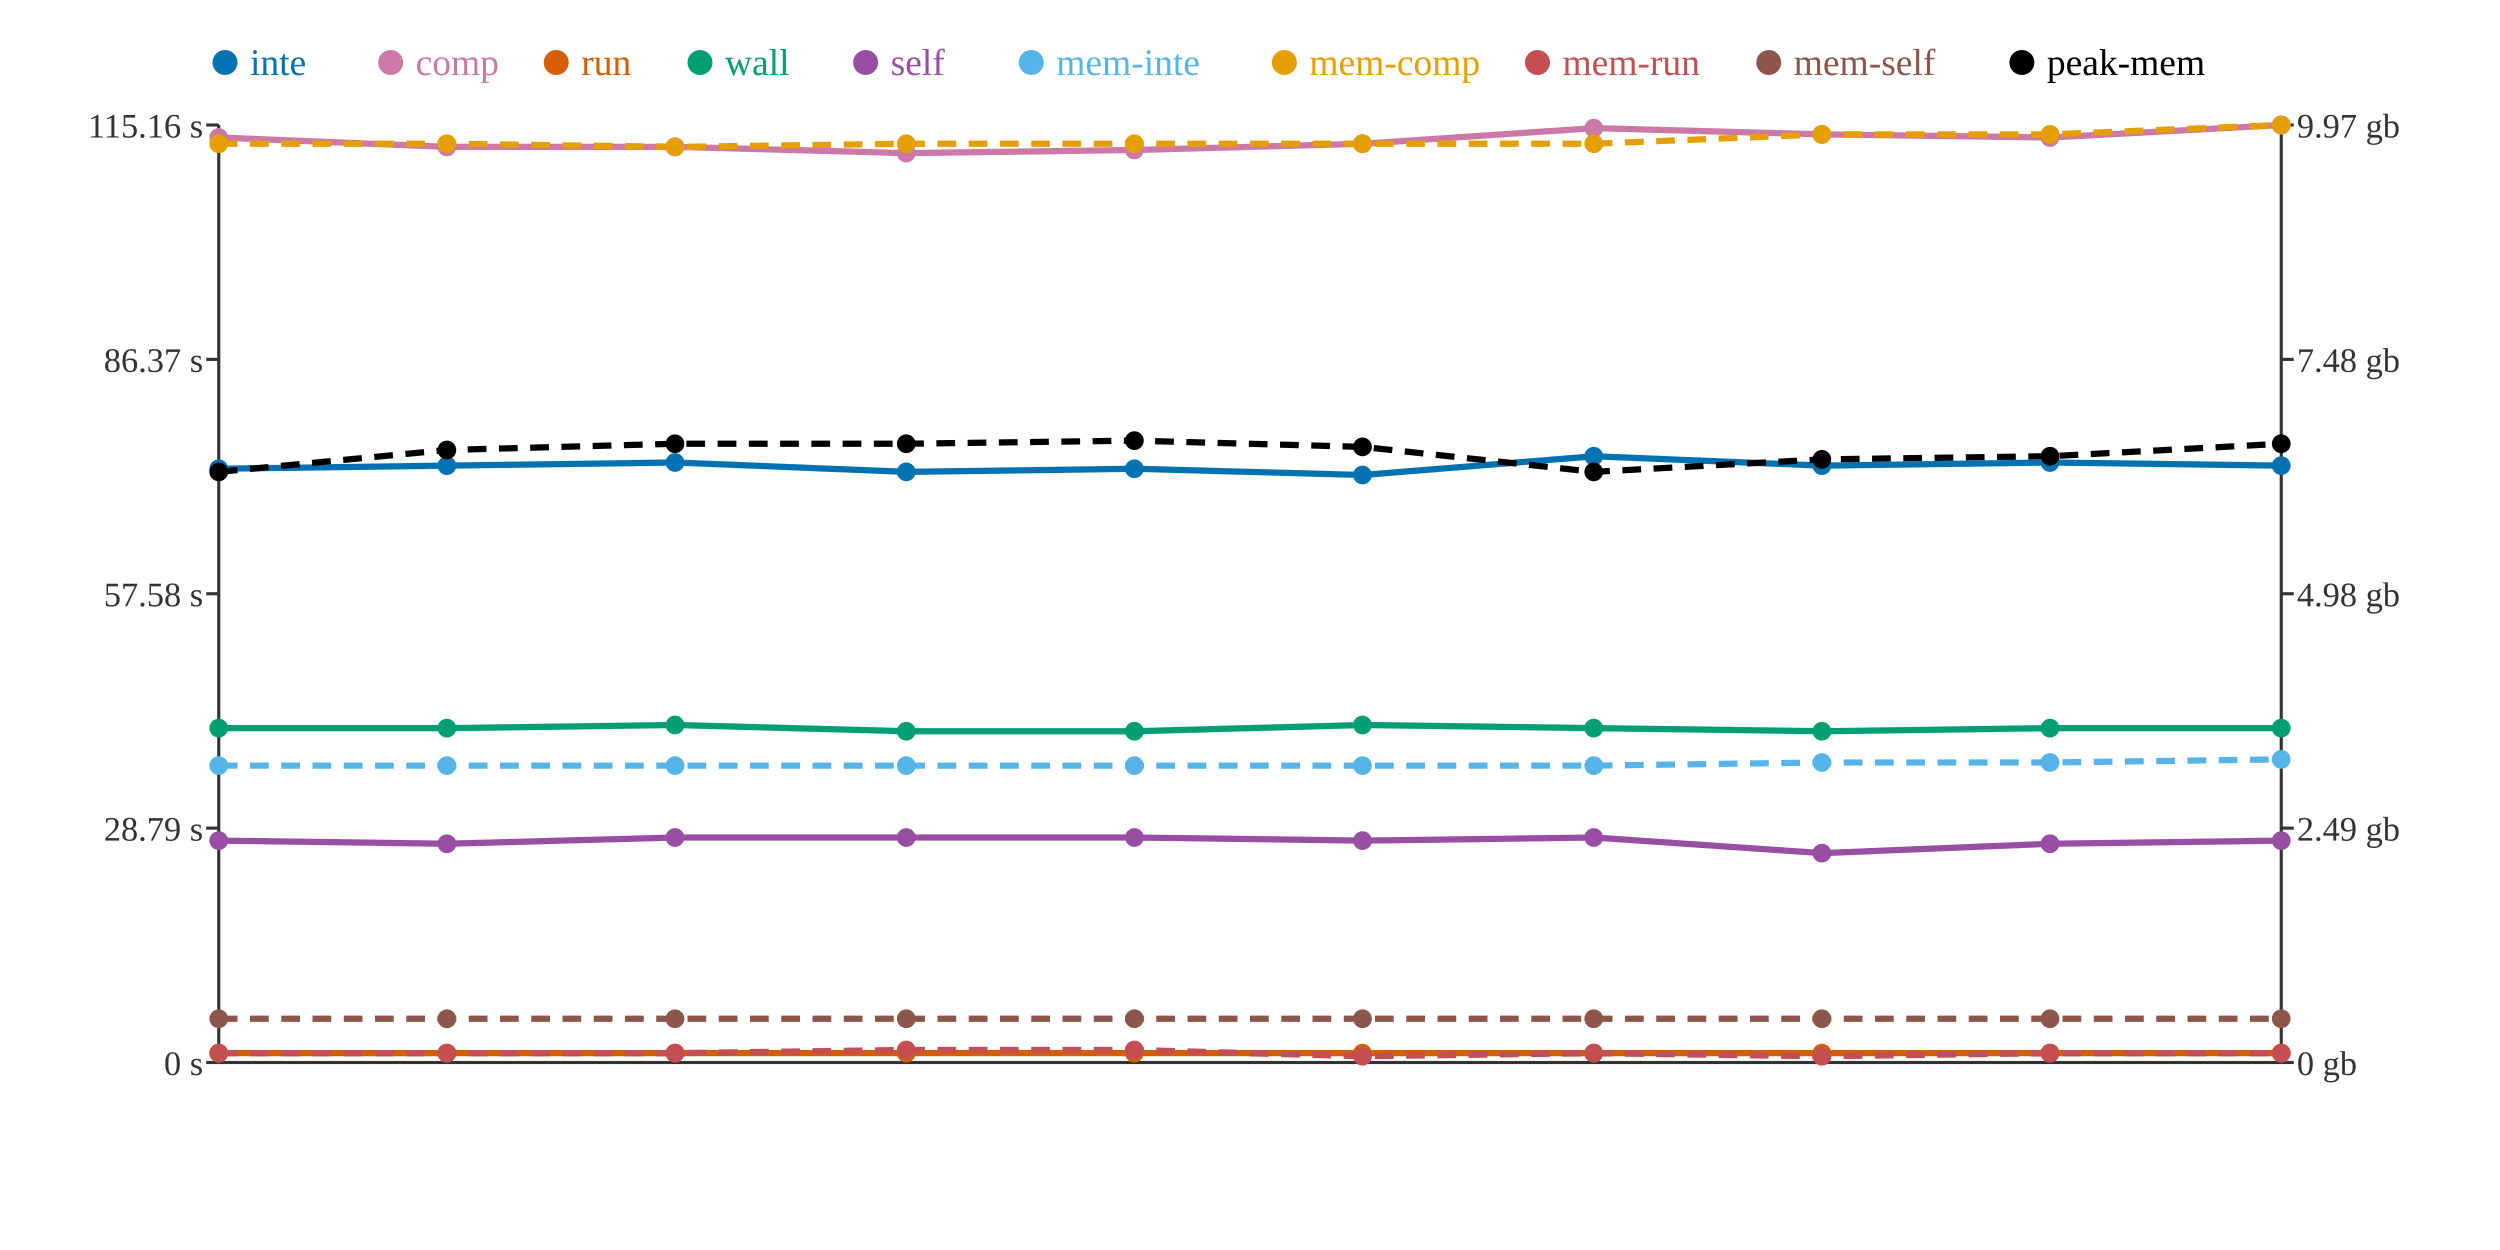
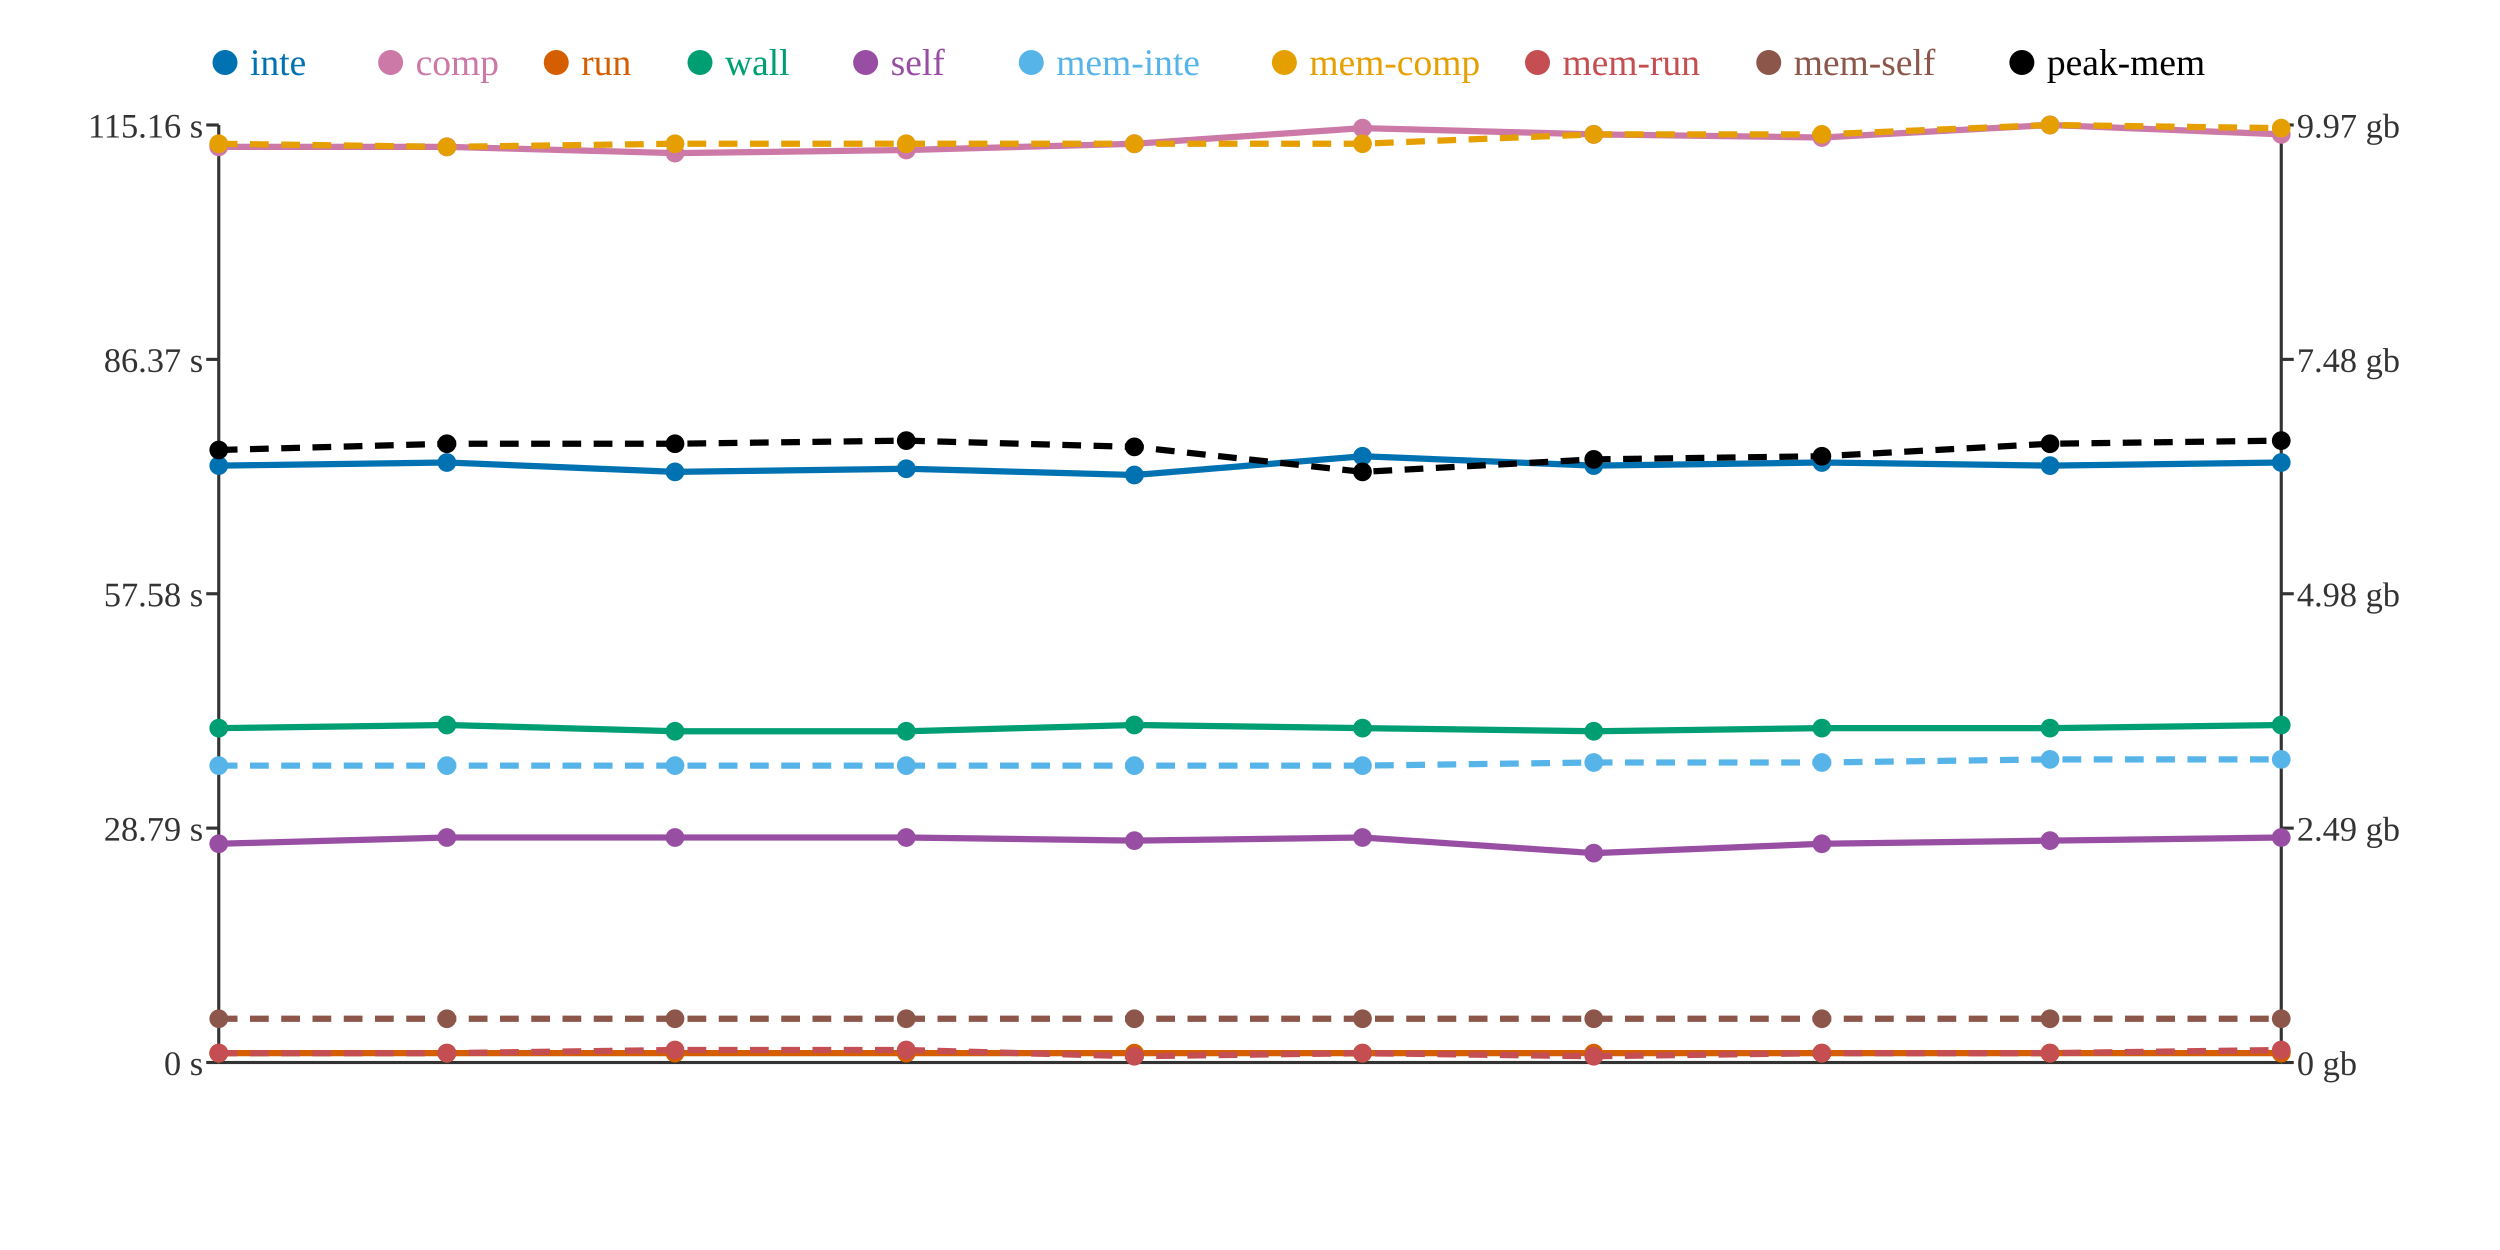
<svg xmlns="http://www.w3.org/2000/svg" width="800" height="400">
  <rect width="800" height="400" fill="white" />
  <line x1="70" y1="40" x2="70" y2="340" stroke="#333" stroke-width="1" />
  <line x1="70" y1="340" x2="730" y2="340" stroke="#333" stroke-width="1" />
  <line x1="730" y1="40" x2="730" y2="340" stroke="#333" stroke-width="1" />
  <line x1="66" y1="340" x2="70" y2="340" stroke="#333" stroke-width="1" />
  <text x="65" y="344" text-anchor="end" font-size="11" fill="#333">0 s</text>
  <line x1="66" y1="265" x2="70" y2="265" stroke="#333" stroke-width="1" />
  <text x="65" y="269" text-anchor="end" font-size="11" fill="#333">28.79 s</text>
  <line x1="66" y1="190" x2="70" y2="190" stroke="#333" stroke-width="1" />
  <text x="65" y="194" text-anchor="end" font-size="11" fill="#333">57.58 s</text>
  <line x1="66" y1="115" x2="70" y2="115" stroke="#333" stroke-width="1" />
  <text x="65" y="119" text-anchor="end" font-size="11" fill="#333">86.37 s</text>
  <line x1="66" y1="40" x2="70" y2="40" stroke="#333" stroke-width="1" />
  <text x="65" y="44" text-anchor="end" font-size="11" fill="#333">115.16 s</text>
  <line x1="730" y1="340" x2="734" y2="340" stroke="#333" stroke-width="1" />
  <text x="735" y="344" text-anchor="start" font-size="11" fill="#333">0 gb</text>
  <line x1="730" y1="265" x2="734" y2="265" stroke="#333" stroke-width="1" />
  <text x="735" y="269" text-anchor="start" font-size="11" fill="#333">2.49 gb</text>
  <line x1="730" y1="190" x2="734" y2="190" stroke="#333" stroke-width="1" />
  <text x="735" y="194" text-anchor="start" font-size="11" fill="#333">4.98 gb</text>
  <line x1="730" y1="115" x2="734" y2="115" stroke="#333" stroke-width="1" />
  <text x="735" y="119" text-anchor="start" font-size="11" fill="#333">7.48 gb</text>
  <line x1="730" y1="40" x2="734" y2="40" stroke="#333" stroke-width="1" />
  <text x="735" y="44" text-anchor="start" font-size="11" fill="#333">9.97 gb</text>
-   <polyline points="70,150 143,149 216,148 290,151 363,150 436,152 510,146 583,149 656,148 730,149" fill="none" stroke="#0072B2" stroke-width="2" />
-   <polyline points="70,44 143,47 216,47 290,49 363,48 436,46 510,41 583,43 656,44 730,40" fill="none" stroke="#CC79A7" stroke-width="2" />
+   <polyline points="70,149 143,148 216,151 290,150 363,152 436,146 510,149 583,148 656,149 730,148" fill="none" stroke="#0072B2" stroke-width="2" />
+   <polyline points="70,47 143,47 216,49 290,48 363,46 436,41 510,43 583,44 656,40 730,43" fill="none" stroke="#CC79A7" stroke-width="2" />
  <polyline points="70,337 143,337 216,337 290,337 363,337 436,337 510,337 583,337 656,337 730,337" fill="none" stroke="#D55E00" stroke-width="2" />
-   <polyline points="70,233 143,233 216,232 290,234 363,234 436,232 510,233 583,234 656,233 730,233" fill="none" stroke="#009E73" stroke-width="2" />
-   <polyline points="70,269 143,270 216,268 290,268 363,268 436,269 510,268 583,273 656,270 730,269" fill="none" stroke="#984EA3" stroke-width="2" />
-   <polyline points="70,245 143,245 216,245 290,245 363,245 436,245 510,245 583,244 656,244 730,243" fill="none" stroke="#56B4E9" stroke-width="2" stroke-dasharray="6 4" />
-   <polyline points="70,46 143,46 216,47 290,46 363,46 436,46 510,46 583,43 656,43 730,40" fill="none" stroke="#E69F00" stroke-width="2" stroke-dasharray="6 4" />
-   <polyline points="70,337 143,337 216,337 290,336 363,336 436,338 510,337 583,338 656,337 730,337" fill="none" stroke="#C44E52" stroke-width="2" stroke-dasharray="6 4" />
+   <polyline points="70,233 143,232 216,234 290,234 363,232 436,233 510,234 583,233 656,233 730,232" fill="none" stroke="#009E73" stroke-width="2" />
+   <polyline points="70,270 143,268 216,268 290,268 363,269 436,268 510,273 583,270 656,269 730,268" fill="none" stroke="#984EA3" stroke-width="2" />
+   <polyline points="70,245 143,245 216,245 290,245 363,245 436,245 510,244 583,244 656,243 730,243" fill="none" stroke="#56B4E9" stroke-width="2" stroke-dasharray="6 4" />
+   <polyline points="70,46 143,47 216,46 290,46 363,46 436,46 510,43 583,43 656,40 730,41" fill="none" stroke="#E69F00" stroke-width="2" stroke-dasharray="6 4" />
+   <polyline points="70,337 143,337 216,336 290,336 363,338 436,337 510,338 583,337 656,337 730,336" fill="none" stroke="#C44E52" stroke-width="2" stroke-dasharray="6 4" />
  <polyline points="70,326 143,326 216,326 290,326 363,326 436,326 510,326 583,326 656,326 730,326" fill="none" stroke="#8C564B" stroke-width="2" stroke-dasharray="6 4" />
-   <polyline points="70,151 143,144 216,142 290,142 363,141 436,143 510,151 583,147 656,146 730,142" fill="none" stroke="#000000" stroke-width="2" stroke-dasharray="6 4" />
-   <circle cx="70" cy="150" r="3" fill="#0072B2" />
-   <circle cx="70" cy="44" r="3" fill="#CC79A7" />
+   <polyline points="70,144 143,142 216,142 290,141 363,143 436,151 510,147 583,146 656,142 730,141" fill="none" stroke="#000000" stroke-width="2" stroke-dasharray="6 4" />
+   <circle cx="70" cy="149" r="3" fill="#0072B2" />
+   <circle cx="70" cy="47" r="3" fill="#CC79A7" />
  <circle cx="70" cy="337" r="3" fill="#D55E00" />
  <circle cx="70" cy="233" r="3" fill="#009E73" />
-   <circle cx="70" cy="269" r="3" fill="#984EA3" />
+   <circle cx="70" cy="270" r="3" fill="#984EA3" />
  <circle cx="70" cy="245" r="3" fill="#56B4E9" />
  <circle cx="70" cy="46" r="3" fill="#E69F00" />
  <circle cx="70" cy="337" r="3" fill="#C44E52" />
  <circle cx="70" cy="326" r="3" fill="#8C564B" />
-   <circle cx="70" cy="151" r="3" fill="#000000" />
-   <circle cx="143" cy="149" r="3" fill="#0072B2" />
+   <circle cx="70" cy="144" r="3" fill="#000000" />
+   <circle cx="143" cy="148" r="3" fill="#0072B2" />
  <circle cx="143" cy="47" r="3" fill="#CC79A7" />
  <circle cx="143" cy="337" r="3" fill="#D55E00" />
-   <circle cx="143" cy="233" r="3" fill="#009E73" />
-   <circle cx="143" cy="270" r="3" fill="#984EA3" />
+   <circle cx="143" cy="232" r="3" fill="#009E73" />
+   <circle cx="143" cy="268" r="3" fill="#984EA3" />
  <circle cx="143" cy="245" r="3" fill="#56B4E9" />
-   <circle cx="143" cy="46" r="3" fill="#E69F00" />
+   <circle cx="143" cy="47" r="3" fill="#E69F00" />
  <circle cx="143" cy="337" r="3" fill="#C44E52" />
  <circle cx="143" cy="326" r="3" fill="#8C564B" />
-   <circle cx="143" cy="144" r="3" fill="#000000" />
-   <circle cx="216" cy="148" r="3" fill="#0072B2" />
-   <circle cx="216" cy="47" r="3" fill="#CC79A7" />
+   <circle cx="143" cy="142" r="3" fill="#000000" />
+   <circle cx="216" cy="151" r="3" fill="#0072B2" />
+   <circle cx="216" cy="49" r="3" fill="#CC79A7" />
  <circle cx="216" cy="337" r="3" fill="#D55E00" />
-   <circle cx="216" cy="232" r="3" fill="#009E73" />
+   <circle cx="216" cy="234" r="3" fill="#009E73" />
  <circle cx="216" cy="268" r="3" fill="#984EA3" />
  <circle cx="216" cy="245" r="3" fill="#56B4E9" />
-   <circle cx="216" cy="47" r="3" fill="#E69F00" />
-   <circle cx="216" cy="337" r="3" fill="#C44E52" />
+   <circle cx="216" cy="46" r="3" fill="#E69F00" />
+   <circle cx="216" cy="336" r="3" fill="#C44E52" />
  <circle cx="216" cy="326" r="3" fill="#8C564B" />
  <circle cx="216" cy="142" r="3" fill="#000000" />
-   <circle cx="290" cy="151" r="3" fill="#0072B2" />
-   <circle cx="290" cy="49" r="3" fill="#CC79A7" />
+   <circle cx="290" cy="150" r="3" fill="#0072B2" />
+   <circle cx="290" cy="48" r="3" fill="#CC79A7" />
  <circle cx="290" cy="337" r="3" fill="#D55E00" />
  <circle cx="290" cy="234" r="3" fill="#009E73" />
  <circle cx="290" cy="268" r="3" fill="#984EA3" />
  <circle cx="290" cy="245" r="3" fill="#56B4E9" />
  <circle cx="290" cy="46" r="3" fill="#E69F00" />
  <circle cx="290" cy="336" r="3" fill="#C44E52" />
  <circle cx="290" cy="326" r="3" fill="#8C564B" />
-   <circle cx="290" cy="142" r="3" fill="#000000" />
-   <circle cx="363" cy="150" r="3" fill="#0072B2" />
-   <circle cx="363" cy="48" r="3" fill="#CC79A7" />
+   <circle cx="290" cy="141" r="3" fill="#000000" />
+   <circle cx="363" cy="152" r="3" fill="#0072B2" />
+   <circle cx="363" cy="46" r="3" fill="#CC79A7" />
  <circle cx="363" cy="337" r="3" fill="#D55E00" />
-   <circle cx="363" cy="234" r="3" fill="#009E73" />
-   <circle cx="363" cy="268" r="3" fill="#984EA3" />
+   <circle cx="363" cy="232" r="3" fill="#009E73" />
+   <circle cx="363" cy="269" r="3" fill="#984EA3" />
  <circle cx="363" cy="245" r="3" fill="#56B4E9" />
  <circle cx="363" cy="46" r="3" fill="#E69F00" />
-   <circle cx="363" cy="336" r="3" fill="#C44E52" />
+   <circle cx="363" cy="338" r="3" fill="#C44E52" />
  <circle cx="363" cy="326" r="3" fill="#8C564B" />
-   <circle cx="363" cy="141" r="3" fill="#000000" />
-   <circle cx="436" cy="152" r="3" fill="#0072B2" />
-   <circle cx="436" cy="46" r="3" fill="#CC79A7" />
+   <circle cx="363" cy="143" r="3" fill="#000000" />
+   <circle cx="436" cy="146" r="3" fill="#0072B2" />
+   <circle cx="436" cy="41" r="3" fill="#CC79A7" />
  <circle cx="436" cy="337" r="3" fill="#D55E00" />
-   <circle cx="436" cy="232" r="3" fill="#009E73" />
-   <circle cx="436" cy="269" r="3" fill="#984EA3" />
+   <circle cx="436" cy="233" r="3" fill="#009E73" />
+   <circle cx="436" cy="268" r="3" fill="#984EA3" />
  <circle cx="436" cy="245" r="3" fill="#56B4E9" />
  <circle cx="436" cy="46" r="3" fill="#E69F00" />
-   <circle cx="436" cy="338" r="3" fill="#C44E52" />
+   <circle cx="436" cy="337" r="3" fill="#C44E52" />
  <circle cx="436" cy="326" r="3" fill="#8C564B" />
-   <circle cx="436" cy="143" r="3" fill="#000000" />
-   <circle cx="510" cy="146" r="3" fill="#0072B2" />
-   <circle cx="510" cy="41" r="3" fill="#CC79A7" />
+   <circle cx="436" cy="151" r="3" fill="#000000" />
+   <circle cx="510" cy="149" r="3" fill="#0072B2" />
+   <circle cx="510" cy="43" r="3" fill="#CC79A7" />
  <circle cx="510" cy="337" r="3" fill="#D55E00" />
-   <circle cx="510" cy="233" r="3" fill="#009E73" />
-   <circle cx="510" cy="268" r="3" fill="#984EA3" />
-   <circle cx="510" cy="245" r="3" fill="#56B4E9" />
-   <circle cx="510" cy="46" r="3" fill="#E69F00" />
-   <circle cx="510" cy="337" r="3" fill="#C44E52" />
+   <circle cx="510" cy="234" r="3" fill="#009E73" />
+   <circle cx="510" cy="273" r="3" fill="#984EA3" />
+   <circle cx="510" cy="244" r="3" fill="#56B4E9" />
+   <circle cx="510" cy="43" r="3" fill="#E69F00" />
+   <circle cx="510" cy="338" r="3" fill="#C44E52" />
  <circle cx="510" cy="326" r="3" fill="#8C564B" />
-   <circle cx="510" cy="151" r="3" fill="#000000" />
-   <circle cx="583" cy="149" r="3" fill="#0072B2" />
-   <circle cx="583" cy="43" r="3" fill="#CC79A7" />
+   <circle cx="510" cy="147" r="3" fill="#000000" />
+   <circle cx="583" cy="148" r="3" fill="#0072B2" />
+   <circle cx="583" cy="44" r="3" fill="#CC79A7" />
  <circle cx="583" cy="337" r="3" fill="#D55E00" />
-   <circle cx="583" cy="234" r="3" fill="#009E73" />
-   <circle cx="583" cy="273" r="3" fill="#984EA3" />
+   <circle cx="583" cy="233" r="3" fill="#009E73" />
+   <circle cx="583" cy="270" r="3" fill="#984EA3" />
  <circle cx="583" cy="244" r="3" fill="#56B4E9" />
  <circle cx="583" cy="43" r="3" fill="#E69F00" />
-   <circle cx="583" cy="338" r="3" fill="#C44E52" />
+   <circle cx="583" cy="337" r="3" fill="#C44E52" />
  <circle cx="583" cy="326" r="3" fill="#8C564B" />
-   <circle cx="583" cy="147" r="3" fill="#000000" />
-   <circle cx="656" cy="148" r="3" fill="#0072B2" />
-   <circle cx="656" cy="44" r="3" fill="#CC79A7" />
+   <circle cx="583" cy="146" r="3" fill="#000000" />
+   <circle cx="656" cy="149" r="3" fill="#0072B2" />
+   <circle cx="656" cy="40" r="3" fill="#CC79A7" />
  <circle cx="656" cy="337" r="3" fill="#D55E00" />
  <circle cx="656" cy="233" r="3" fill="#009E73" />
-   <circle cx="656" cy="270" r="3" fill="#984EA3" />
-   <circle cx="656" cy="244" r="3" fill="#56B4E9" />
-   <circle cx="656" cy="43" r="3" fill="#E69F00" />
+   <circle cx="656" cy="269" r="3" fill="#984EA3" />
+   <circle cx="656" cy="243" r="3" fill="#56B4E9" />
+   <circle cx="656" cy="40" r="3" fill="#E69F00" />
  <circle cx="656" cy="337" r="3" fill="#C44E52" />
  <circle cx="656" cy="326" r="3" fill="#8C564B" />
-   <circle cx="656" cy="146" r="3" fill="#000000" />
-   <circle cx="730" cy="149" r="3" fill="#0072B2" />
-   <circle cx="730" cy="40" r="3" fill="#CC79A7" />
+   <circle cx="656" cy="142" r="3" fill="#000000" />
+   <circle cx="730" cy="148" r="3" fill="#0072B2" />
+   <circle cx="730" cy="43" r="3" fill="#CC79A7" />
  <circle cx="730" cy="337" r="3" fill="#D55E00" />
-   <circle cx="730" cy="233" r="3" fill="#009E73" />
-   <circle cx="730" cy="269" r="3" fill="#984EA3" />
+   <circle cx="730" cy="232" r="3" fill="#009E73" />
+   <circle cx="730" cy="268" r="3" fill="#984EA3" />
  <circle cx="730" cy="243" r="3" fill="#56B4E9" />
-   <circle cx="730" cy="40" r="3" fill="#E69F00" />
-   <circle cx="730" cy="337" r="3" fill="#C44E52" />
+   <circle cx="730" cy="41" r="3" fill="#E69F00" />
+   <circle cx="730" cy="336" r="3" fill="#C44E52" />
  <circle cx="730" cy="326" r="3" fill="#8C564B" />
-   <circle cx="730" cy="142" r="3" fill="#000000" />
+   <circle cx="730" cy="141" r="3" fill="#000000" />
  <circle cx="72" cy="20" r="4" fill="#0072B2" />
  <text x="80" y="24" text-anchor="start" font-size="12" fill="#0072B2">inte</text>
  <circle cx="125" cy="20" r="4" fill="#CC79A7" />
  <text x="133" y="24" text-anchor="start" font-size="12" fill="#CC79A7">comp</text>
  <circle cx="178" cy="20" r="4" fill="#D55E00" />
  <text x="186" y="24" text-anchor="start" font-size="12" fill="#D55E00">run</text>
  <circle cx="224" cy="20" r="4" fill="#009E73" />
  <text x="232" y="24" text-anchor="start" font-size="12" fill="#009E73">wall</text>
  <circle cx="277" cy="20" r="4" fill="#984EA3" />
  <text x="285" y="24" text-anchor="start" font-size="12" fill="#984EA3">self</text>
  <circle cx="330" cy="20" r="4" fill="#56B4E9" />
  <text x="338" y="24" text-anchor="start" font-size="12" fill="#56B4E9">mem-inte</text>
  <circle cx="411" cy="20" r="4" fill="#E69F00" />
  <text x="419" y="24" text-anchor="start" font-size="12" fill="#E69F00">mem-comp</text>
  <circle cx="492" cy="20" r="4" fill="#C44E52" />
  <text x="500" y="24" text-anchor="start" font-size="12" fill="#C44E52">mem-run</text>
  <circle cx="566" cy="20" r="4" fill="#8C564B" />
  <text x="574" y="24" text-anchor="start" font-size="12" fill="#8C564B">mem-self</text>
  <circle cx="647" cy="20" r="4" fill="#000000" />
  <text x="655" y="24" text-anchor="start" font-size="12" fill="#000000">peak-mem</text>
</svg>
